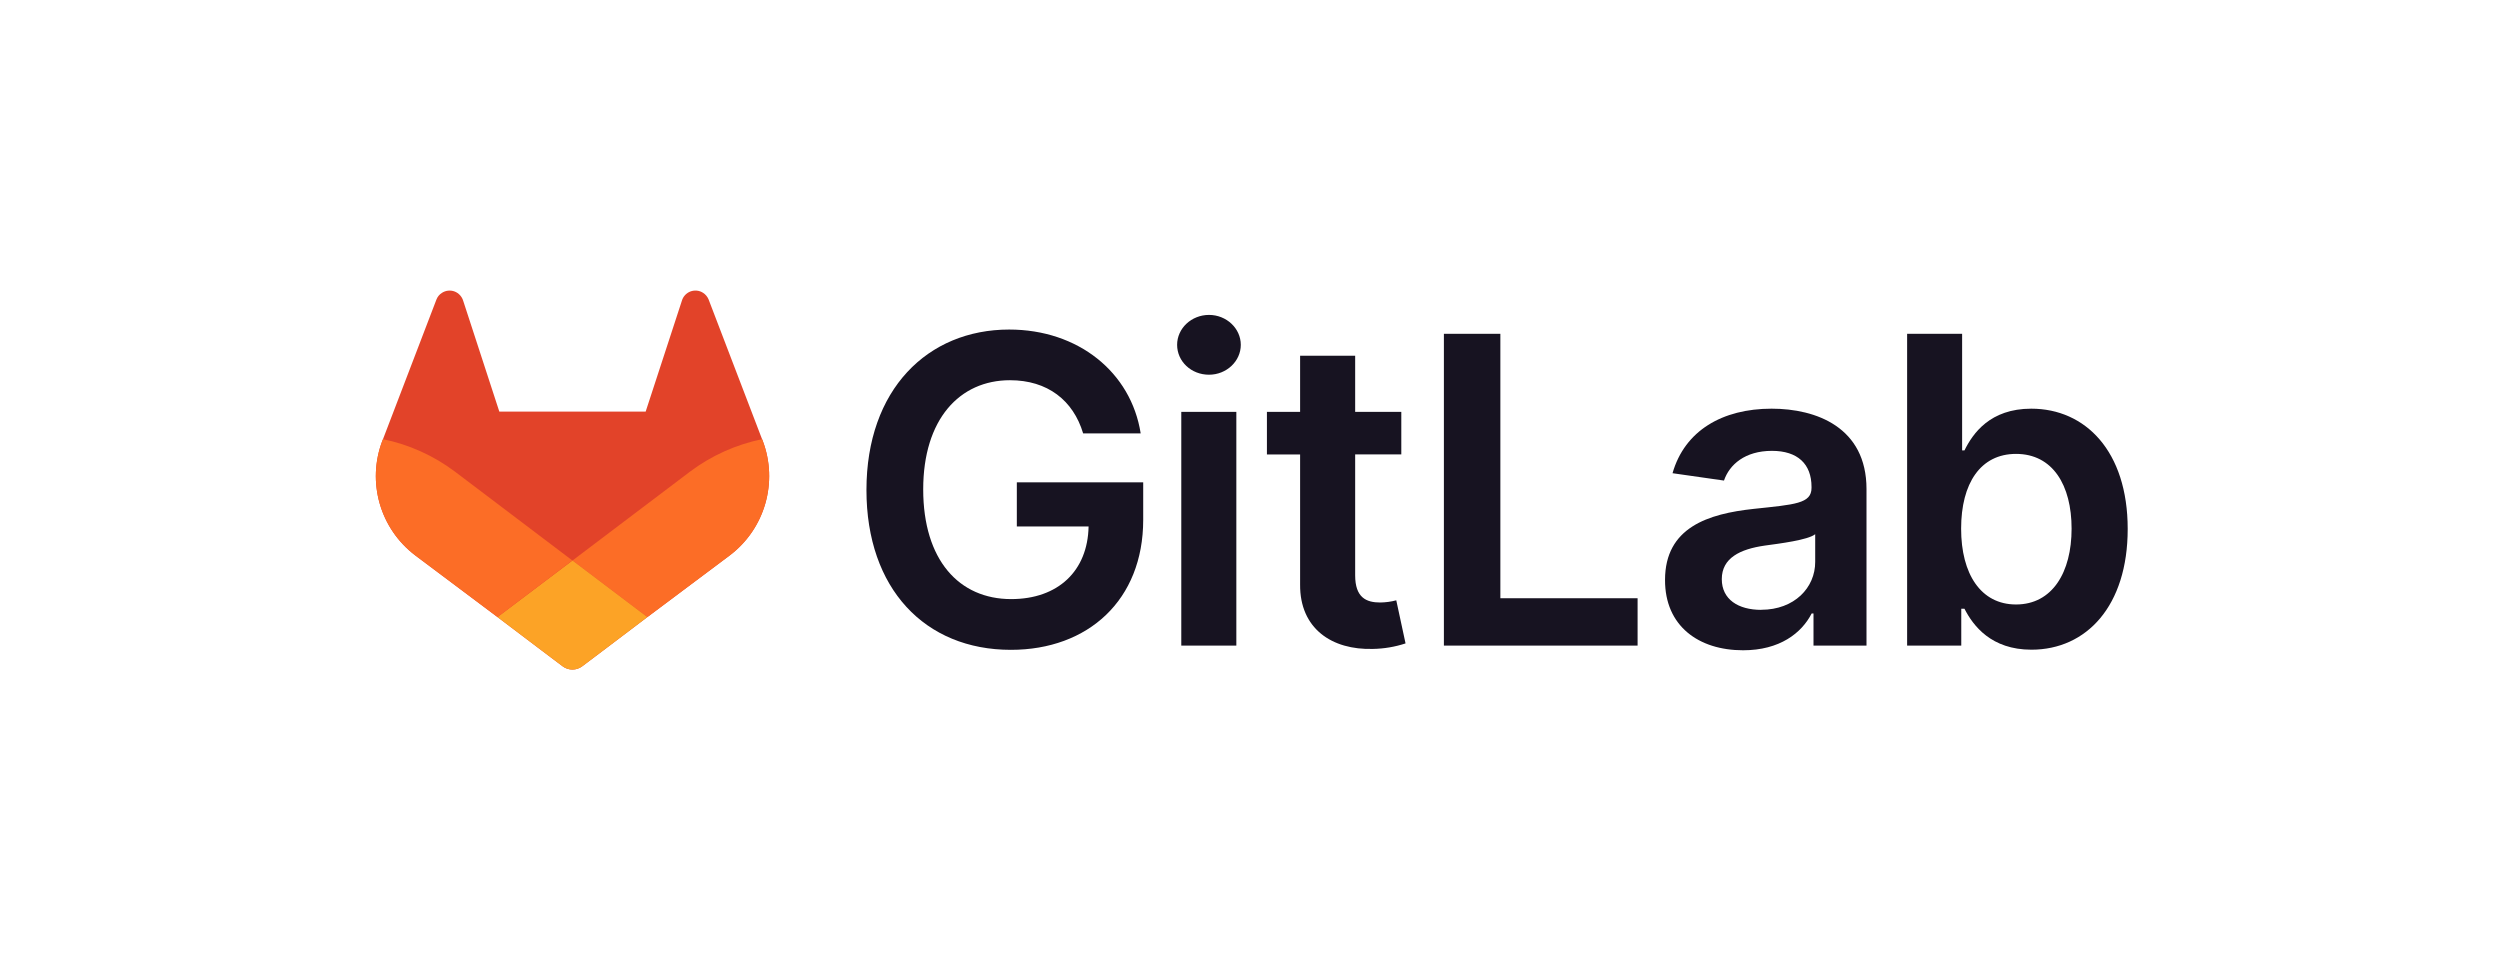
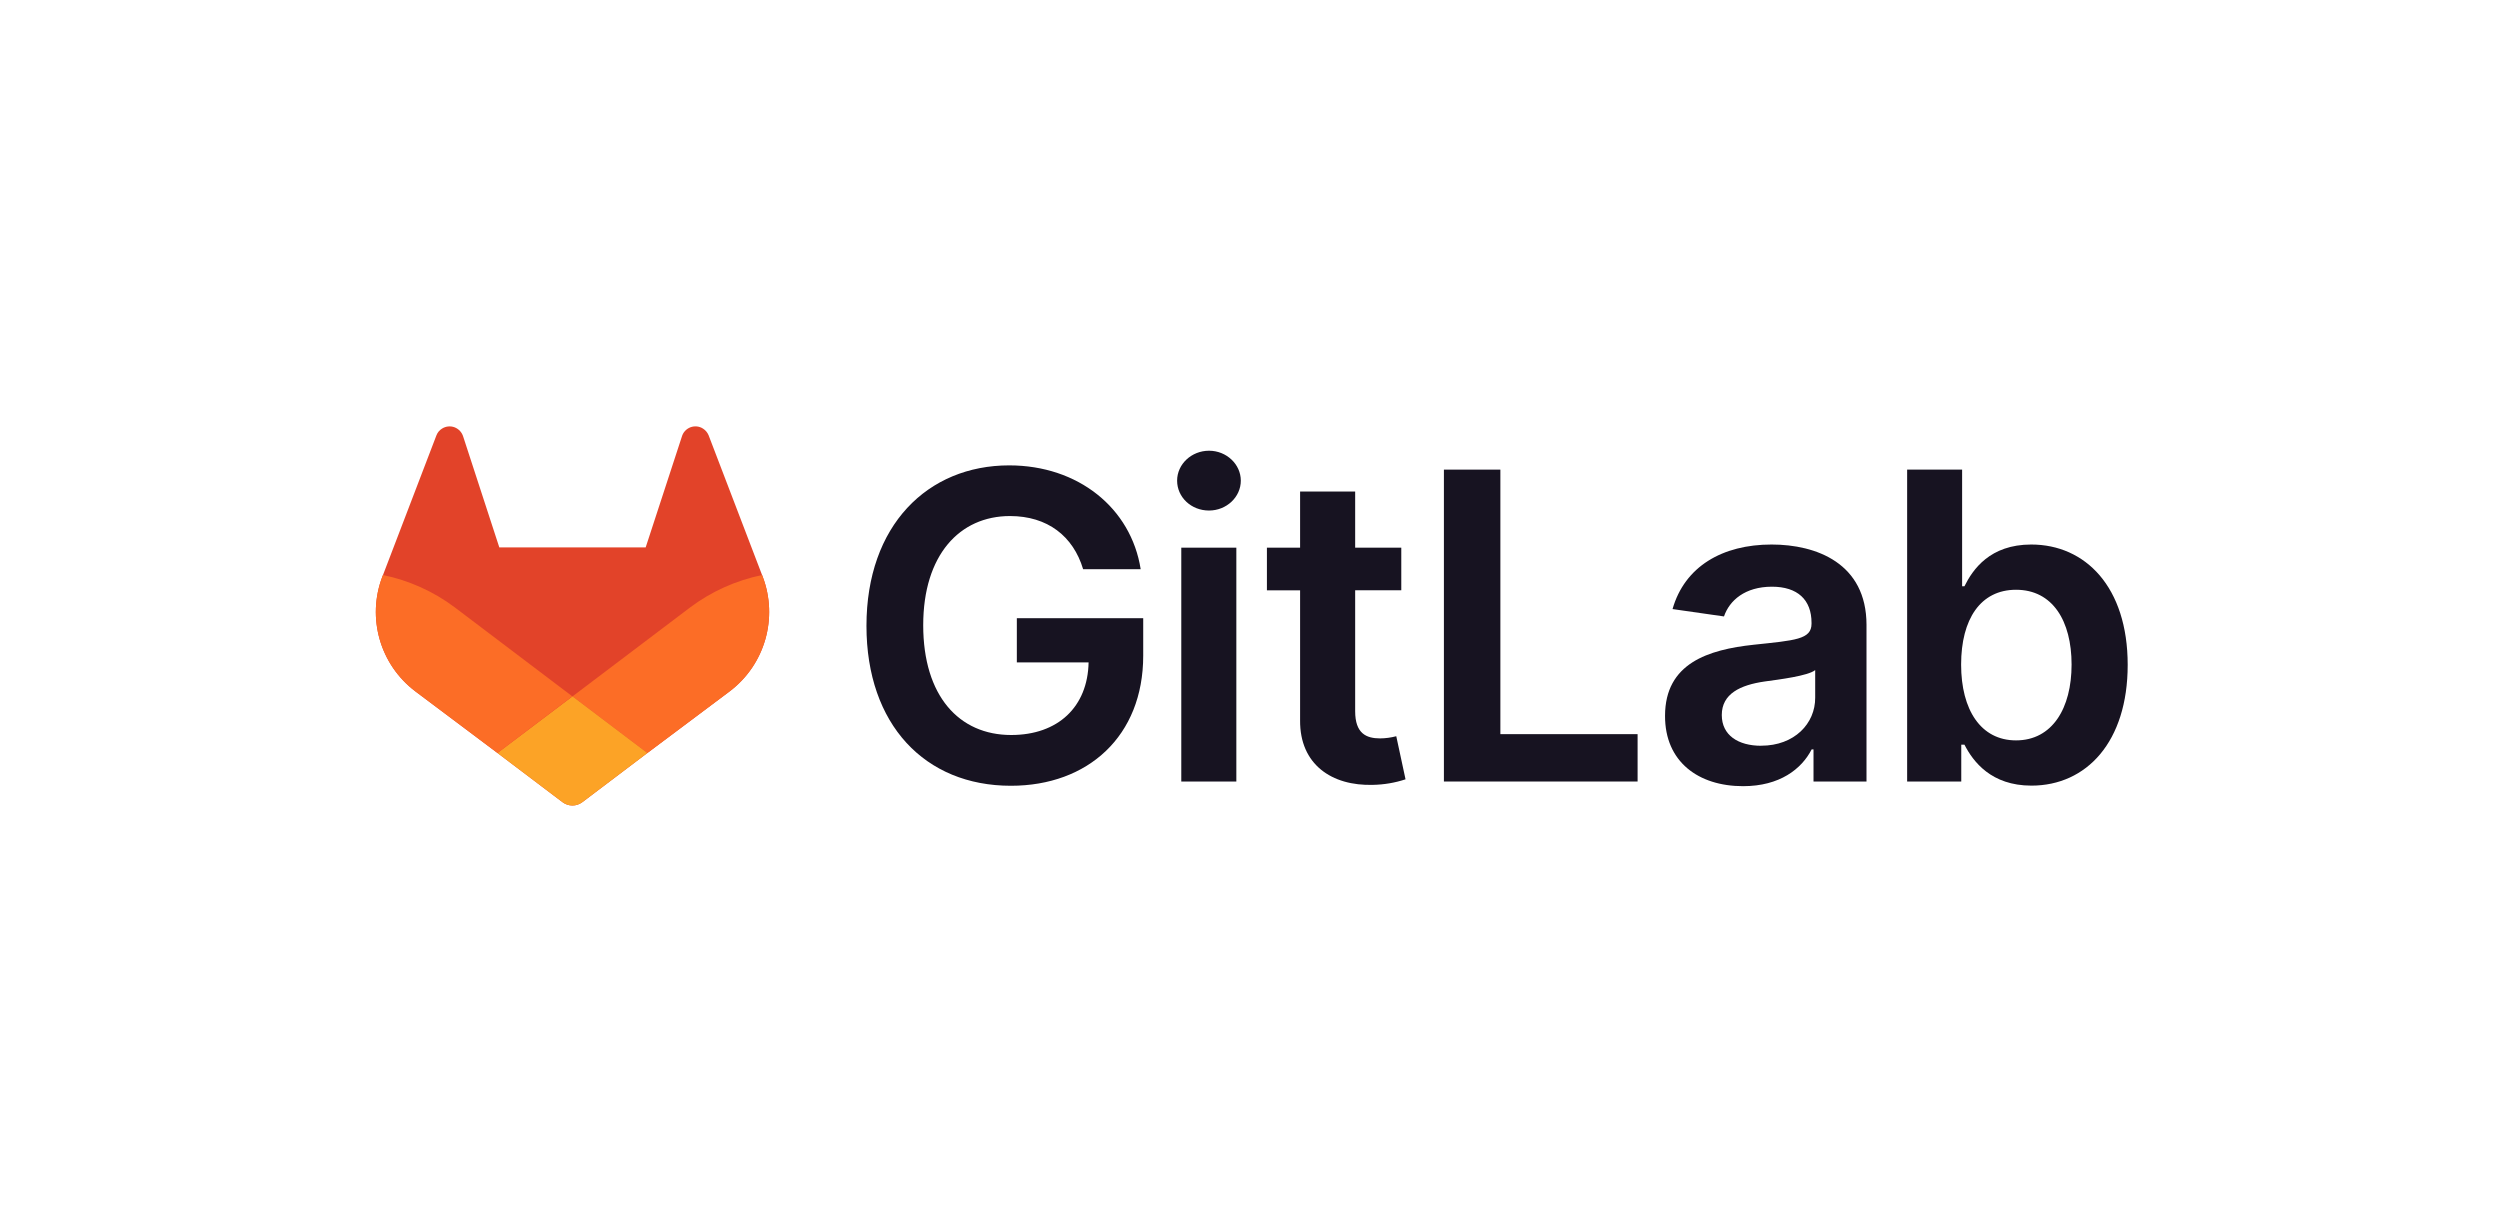
- <svg xmlns="http://www.w3.org/2000/svg" width="138px" height="53px" viewBox="0 0 138 53" version="1.1">
+ <svg xmlns="http://www.w3.org/2000/svg" width="276px" height="136px" viewBox="0 0 354 136" version="1.1">
  <g id="surface1">
-     <path style=" stroke:none;fill-rule:nonzero;fill:rgb(9.02%,7.451%,12.941%);fill-opacity:1;" d="M 59.789 23.922 L 62.965 23.922 C 62.434 20.543 59.512 18.191 55.707 18.191 C 51.207 18.191 47.828 21.5 47.828 27.047 C 47.828 32.492 51.055 35.871 55.801 35.871 C 60.059 35.871 63.105 33.129 63.105 28.695 L 63.105 26.625 L 56.129 26.625 L 56.129 29.062 L 60.09 29.062 C 60.043 31.52 58.402 33.07 55.816 33.07 C 52.938 33.07 50.961 30.914 50.961 27.012 C 50.961 23.141 52.969 20.988 55.75 20.988 C 57.824 20.988 59.242 22.098 59.789 23.922 Z M 59.789 23.922 " />
-     <path style=" stroke:none;fill-rule:nonzero;fill:rgb(9.02%,7.451%,12.941%);fill-opacity:1;" d="M 65.207 35.637 L 68.246 35.637 L 68.246 22.734 L 65.207 22.734 Z M 66.738 20.684 C 67.703 20.684 68.492 19.941 68.492 19.035 C 68.492 18.129 67.703 17.383 66.738 17.383 C 65.773 17.383 64.977 18.121 64.977 19.035 C 64.977 19.953 65.758 20.684 66.734 20.684 Z M 66.738 20.684 " />
-     <path style=" stroke:none;fill-rule:nonzero;fill:rgb(9.02%,7.451%,12.941%);fill-opacity:1;" d="M 77.352 22.734 L 74.805 22.734 L 74.805 19.637 L 71.766 19.637 L 71.766 22.734 L 69.934 22.734 L 69.934 25.086 L 71.766 25.086 L 71.766 32.266 C 71.746 34.691 73.512 35.891 75.797 35.82 C 76.402 35.809 77.008 35.707 77.586 35.516 L 77.074 33.137 C 76.781 33.215 76.484 33.254 76.184 33.258 C 75.418 33.258 74.805 32.988 74.805 31.758 L 74.805 25.082 L 77.352 25.082 Z M 77.352 22.734 " />
-     <path style=" stroke:none;fill-rule:nonzero;fill:rgb(9.02%,7.451%,12.941%);fill-opacity:1;" d="M 79.703 35.637 L 90.395 35.637 L 90.395 33.023 L 82.82 33.023 L 82.82 18.426 L 79.703 18.426 Z M 79.703 35.637 " />
-     <path style=" stroke:none;fill-rule:nonzero;fill:rgb(9.02%,7.451%,12.941%);fill-opacity:1;" d="M 96.219 35.895 C 98.242 35.895 99.449 34.945 100.004 33.863 L 100.105 33.863 L 100.105 35.637 L 103.031 35.637 L 103.031 26.996 C 103.031 23.586 100.254 22.559 97.793 22.559 C 95.078 22.559 92.996 23.77 92.324 26.121 L 95.164 26.527 C 95.465 25.645 96.324 24.887 97.812 24.887 C 99.227 24.887 99.996 25.609 99.996 26.879 L 99.996 26.93 C 99.996 27.801 99.082 27.848 96.805 28.09 C 94.305 28.359 91.91 29.105 91.91 32.012 C 91.902 34.551 93.758 35.895 96.219 35.895 Z M 97.219 33.664 C 95.949 33.664 95.043 33.086 95.043 31.969 C 95.043 30.797 96.059 30.312 97.41 30.117 C 98.211 30.008 99.805 29.809 100.199 29.488 L 100.199 31.008 C 100.207 32.441 99.047 33.66 97.219 33.66 Z M 97.219 33.664 " />
-     <path style=" stroke:none;fill-rule:nonzero;fill:rgb(9.02%,7.451%,12.941%);fill-opacity:1;" d="M 105.273 35.637 L 108.262 35.637 L 108.262 33.602 L 108.438 33.602 C 108.918 34.543 109.918 35.863 112.133 35.863 C 115.176 35.863 117.449 33.449 117.449 29.199 C 117.449 24.895 115.105 22.559 112.125 22.559 C 109.848 22.559 108.898 23.93 108.438 24.863 L 108.309 24.863 L 108.309 18.426 L 105.273 18.426 Z M 108.254 29.184 C 108.254 26.672 109.328 25.055 111.285 25.055 C 113.309 25.055 114.352 26.777 114.352 29.184 C 114.352 31.586 113.293 33.367 111.285 33.367 C 109.344 33.367 108.254 31.688 108.254 29.184 Z M 108.254 29.184 " />
-     <path style=" stroke:none;fill-rule:nonzero;fill:rgb(88.627%,26.275%,16.078%);fill-opacity:1;" d="M 42.098 24.32 L 42.066 24.242 L 39.113 16.527 C 39.051 16.379 38.945 16.25 38.809 16.164 C 38.602 16.027 38.34 16.004 38.109 16.09 C 37.879 16.18 37.703 16.371 37.637 16.609 L 35.641 22.719 L 27.562 22.719 L 25.57 16.609 C 25.5 16.371 25.324 16.18 25.094 16.09 C 24.863 16.004 24.605 16.031 24.398 16.164 C 24.258 16.25 24.152 16.379 24.094 16.527 L 21.141 24.242 L 21.109 24.32 C 20.234 26.605 20.977 29.191 22.93 30.664 L 22.941 30.672 L 22.965 30.691 L 27.461 34.062 L 29.691 35.75 L 31.047 36.773 C 31.371 37.023 31.824 37.023 32.148 36.773 L 33.504 35.75 L 35.734 34.062 L 40.262 30.672 L 40.273 30.664 C 42.227 29.191 42.969 26.605 42.098 24.32 Z M 42.098 24.32 " />
-     <path style=" stroke:none;fill-rule:nonzero;fill:rgb(98.824%,42.745%,14.902%);fill-opacity:1;" d="M 42.098 24.32 L 42.066 24.242 C 40.629 24.539 39.27 25.148 38.094 26.031 L 31.605 30.938 L 35.738 34.062 L 40.266 30.672 L 40.277 30.664 C 42.227 29.191 42.969 26.605 42.098 24.32 Z M 42.098 24.32 " />
-     <path style=" stroke:none;fill-rule:nonzero;fill:rgb(98.824%,63.922%,14.902%);fill-opacity:1;" d="M 27.461 34.062 L 29.691 35.75 L 31.047 36.773 C 31.371 37.023 31.824 37.023 32.148 36.773 L 33.504 35.75 L 35.734 34.062 L 31.602 30.938 Z M 27.461 34.062 " />
-     <path style=" stroke:none;fill-rule:nonzero;fill:rgb(98.824%,42.745%,14.902%);fill-opacity:1;" d="M 25.109 26.031 C 23.934 25.148 22.578 24.539 21.141 24.242 L 21.109 24.32 C 20.234 26.605 20.977 29.191 22.93 30.664 L 22.941 30.672 L 22.965 30.691 L 27.461 34.062 L 31.594 30.938 Z M 25.109 26.031 " />
+     <path style=" stroke:none;fill-rule:nonzero;fill:rgb(9.02%,7.451%,12.941%);fill-opacity:1;" d="M 153.371 61.383 L 161.52 61.383 C 160.156 52.715 152.66 46.68 142.902 46.68 C 131.355 46.68 122.691 55.168 122.691 69.402 C 122.691 83.375 130.965 92.047 143.141 92.047 C 154.062 92.047 161.879 85.012 161.879 73.633 L 161.879 68.32 L 143.984 68.32 L 143.984 74.574 L 154.145 74.574 C 154.023 80.879 149.816 84.859 143.18 84.859 C 135.797 84.859 130.727 79.328 130.727 69.312 C 130.727 59.379 135.875 53.855 143.012 53.855 C 148.332 53.855 151.969 56.703 153.371 61.383 Z M 153.371 61.383 " />
+     <path style=" stroke:none;fill-rule:nonzero;fill:rgb(9.02%,7.451%,12.941%);fill-opacity:1;" d="M 167.27 91.445 L 175.066 91.445 L 175.066 58.336 L 167.27 58.336 Z M 171.199 53.074 C 173.672 53.074 175.699 51.172 175.699 48.844 C 175.699 46.52 173.672 44.605 171.199 44.605 C 168.723 44.605 166.68 46.5 166.68 48.844 C 166.68 51.199 168.684 53.074 171.188 53.074 Z M 171.199 53.074 " />
+     <path style=" stroke:none;fill-rule:nonzero;fill:rgb(9.02%,7.451%,12.941%);fill-opacity:1;" d="M 198.422 58.336 L 191.891 58.336 L 191.891 50.387 L 184.094 50.387 L 184.094 58.336 L 179.395 58.336 L 179.395 64.371 L 184.094 64.371 L 184.094 82.793 C 184.043 89.02 188.574 92.098 194.434 91.918 C 195.988 91.887 197.543 91.625 199.023 91.133 L 197.711 85.031 C 196.961 85.23 196.199 85.332 195.426 85.34 C 193.465 85.34 191.891 84.648 191.891 81.492 L 191.891 64.363 L 198.422 64.363 Z M 198.422 58.336 " />
+     <path style=" stroke:none;fill-rule:nonzero;fill:rgb(9.02%,7.451%,12.941%);fill-opacity:1;" d="M 204.457 91.445 L 231.883 91.445 L 231.883 84.738 L 212.453 84.738 L 212.453 47.281 L 204.457 47.281 Z M 204.457 91.445 " />
+     <path style=" stroke:none;fill-rule:nonzero;fill:rgb(9.02%,7.451%,12.941%);fill-opacity:1;" d="M 246.82 92.105 C 252.012 92.105 255.109 89.672 256.531 86.895 L 256.793 86.895 L 256.793 91.445 L 264.297 91.445 L 264.297 69.273 C 264.297 60.523 257.172 57.887 250.859 57.887 C 243.895 57.887 238.555 60.992 236.832 67.027 L 244.117 68.07 C 244.887 65.805 247.094 63.859 250.91 63.859 C 254.539 63.859 256.512 65.715 256.512 68.973 L 256.512 69.102 C 256.512 71.336 254.168 71.457 248.324 72.078 C 241.91 72.77 235.77 74.688 235.77 82.145 C 235.75 88.66 240.508 92.105 246.82 92.105 Z M 249.387 86.383 C 246.129 86.383 243.805 84.898 243.805 82.031 C 243.805 79.027 246.41 77.781 249.879 77.281 C 251.934 77 256.02 76.488 257.031 75.668 L 257.031 79.566 C 257.055 83.246 254.078 86.375 249.387 86.375 Z M 249.387 86.383 " />
+     <path style=" stroke:none;fill-rule:nonzero;fill:rgb(9.02%,7.451%,12.941%);fill-opacity:1;" d="M 270.051 91.445 L 277.715 91.445 L 277.715 86.223 L 278.164 86.223 C 279.398 88.637 281.965 92.027 287.645 92.027 C 295.449 92.027 301.281 85.832 301.281 74.926 C 301.281 63.879 295.27 57.887 287.625 57.887 C 281.781 57.887 279.348 61.406 278.164 63.801 L 277.836 63.801 L 277.836 47.281 L 270.051 47.281 Z M 277.695 74.887 C 277.695 68.441 280.449 64.293 285.469 64.293 C 290.66 64.293 293.336 68.711 293.336 74.887 C 293.336 81.051 290.621 85.621 285.469 85.621 C 280.492 85.621 277.695 81.312 277.695 74.887 Z M 277.695 74.887 " />
+     <path style=" stroke:none;fill-rule:nonzero;fill:rgb(88.627%,26.275%,16.078%);fill-opacity:1;" d="M 107.988 62.406 L 107.91 62.207 L 100.336 42.41 C 100.172 42.027 99.902 41.699 99.551 41.477 C 99.02 41.125 98.352 41.066 97.758 41.289 C 97.168 41.52 96.715 42.008 96.547 42.621 L 91.426 58.297 L 70.703 58.297 L 65.594 42.621 C 65.414 42.008 64.961 41.52 64.371 41.289 C 63.781 41.066 63.117 41.137 62.586 41.477 C 62.227 41.699 61.957 42.027 61.805 42.41 L 54.23 62.207 L 54.148 62.406 C 51.906 68.27 53.809 74.906 58.82 78.684 L 58.852 78.707 L 58.91 78.754 L 70.441 87.406 L 76.164 91.734 L 79.641 94.363 C 80.473 95.004 81.637 95.004 82.469 94.363 L 85.945 91.734 L 91.668 87.406 L 103.281 78.707 L 103.309 78.684 C 108.32 74.906 110.223 68.27 107.988 62.406 Z M 107.988 62.406 " />
+     <path style=" stroke:none;fill-rule:nonzero;fill:rgb(98.824%,42.745%,14.902%);fill-opacity:1;" d="M 107.988 62.406 L 107.91 62.207 C 104.223 62.969 100.734 64.531 97.719 66.797 L 81.074 79.387 L 91.676 87.406 L 103.289 78.707 L 103.32 78.684 C 108.32 74.906 110.223 68.27 107.988 62.406 Z M 107.988 62.406 " />
+     <path style=" stroke:none;fill-rule:nonzero;fill:rgb(98.824%,63.922%,14.902%);fill-opacity:1;" d="M 70.441 87.406 L 76.164 91.734 L 79.641 94.363 C 80.473 95.004 81.637 95.004 82.469 94.363 L 85.945 91.734 L 91.668 87.406 L 81.066 79.387 Z M 70.441 87.406 " />
+     <path style=" stroke:none;fill-rule:nonzero;fill:rgb(98.824%,42.745%,14.902%);fill-opacity:1;" d="M 64.41 66.797 C 61.395 64.531 57.918 62.969 54.23 62.207 L 54.148 62.406 C 51.906 68.27 53.809 74.906 58.82 78.684 L 58.852 78.707 L 58.91 78.754 L 70.441 87.406 L 81.043 79.387 Z M 64.41 66.797 " />
  </g>
</svg>
